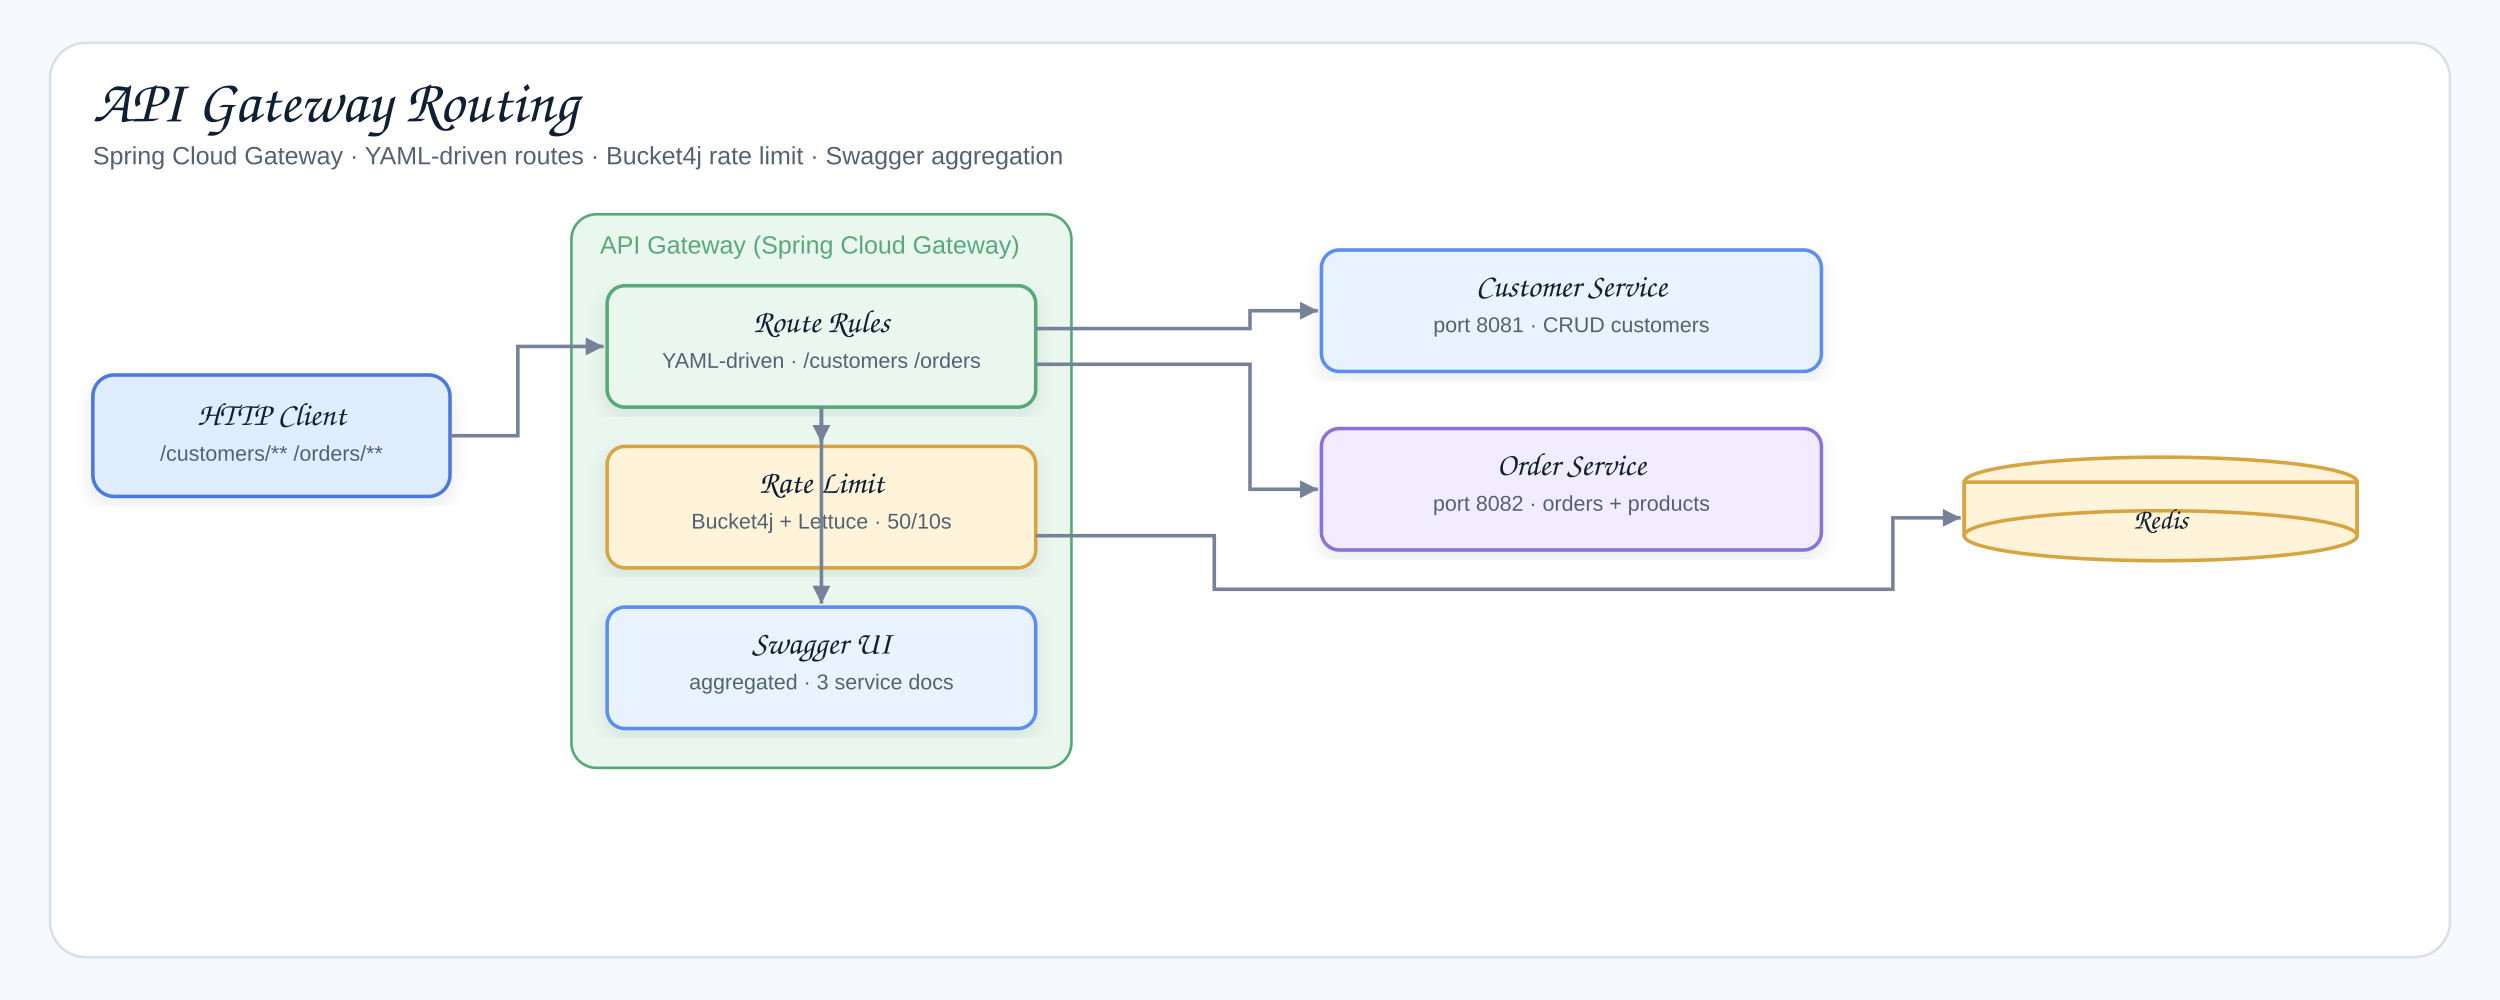
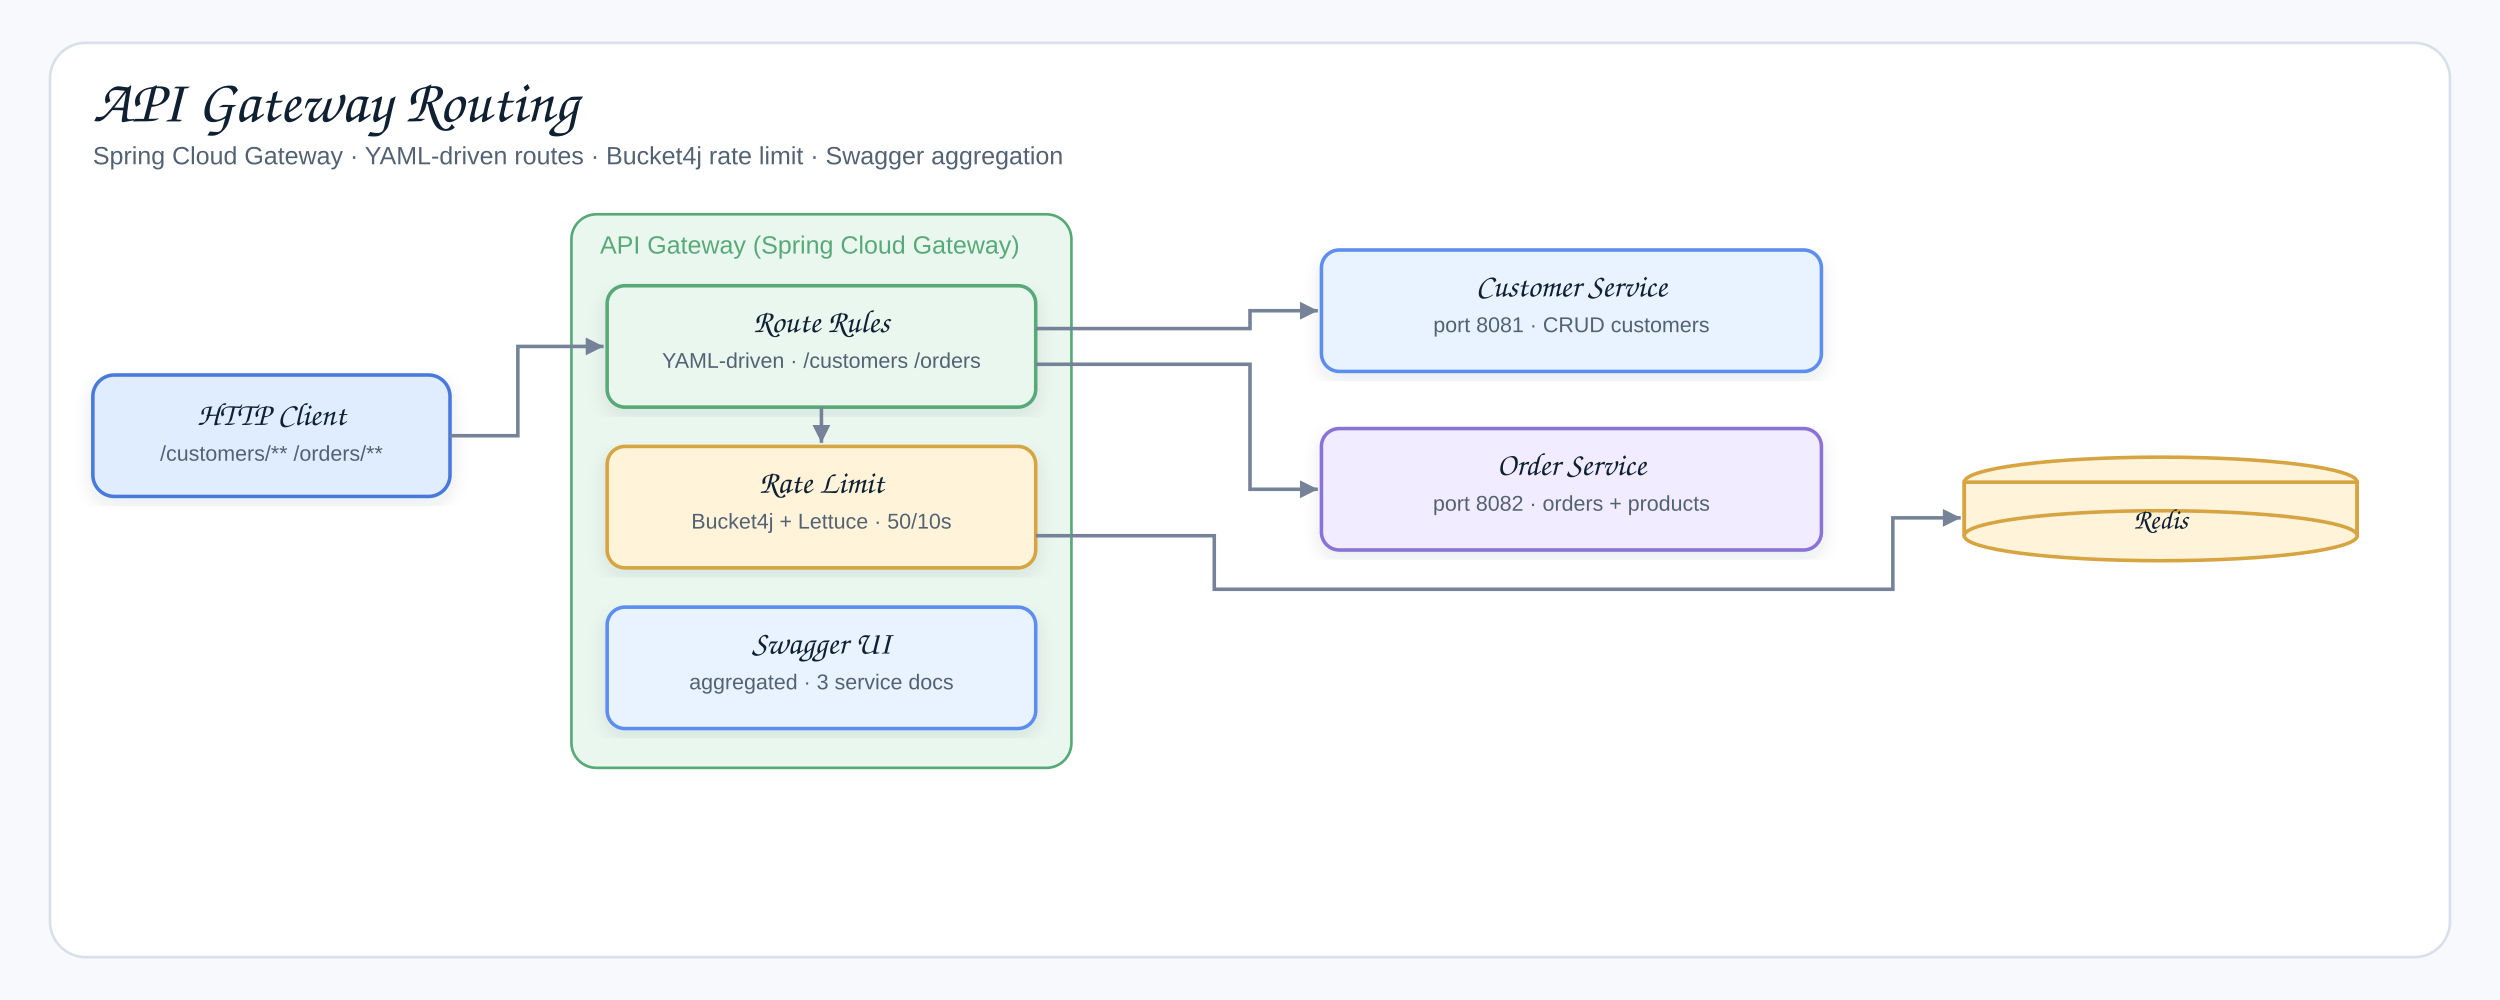
<svg xmlns="http://www.w3.org/2000/svg" width="1400" height="560" viewBox="0 0 1400 560" role="img" aria-label="API Gateway Routing Scenario">
  <defs>
    <filter id="shadow" x="-8%" y="-8%" width="116%" height="116%">
      <feDropShadow dx="0" dy="4" stdDeviation="5" flood-color="#1f2937" flood-opacity="0.10" />
    </filter>
    <marker id="arrow" markerWidth="14" markerHeight="14" refX="12" refY="7" orient="auto" markerUnits="userSpaceOnUse">
      <path d="M2,2 L12,7 L2,12 Z" fill="#758297" />
    </marker>
    <style>
    .canvas{fill:#f7f9fc}.frame{fill:#fff;stroke:#d8e0ea;stroke-width:1.5}
    .title{font-family:"Architects Daughter","Comic Sans MS",cursive;font-size:34px;fill:#102033}
    .subtitle{font-family:"Comic Sans MS","Comic Neue",Arial,sans-serif;font-size:14px;fill:#536273}
    .label{font-family:"Architects Daughter","Comic Sans MS",cursive;font-size:18px;fill:#102033}
    .mono{font-family:"Comic Sans MS","Comic Neue",Arial,sans-serif;font-size:12px;fill:#536273}
    .card{stroke-width:2;filter:url(#shadow)}
    .line{stroke:#758297;stroke-width:2;fill:none;marker-end:url(#arrow)}
  </style>
  </defs>
  <rect class="canvas" width="1400" height="560" />
  <rect class="frame" x="28" y="24" width="1344" height="512" rx="20" />
  <text class="title" x="52" y="68">API Gateway Routing</text>
  <text class="subtitle" x="52" y="92">Spring Cloud Gateway · YAML-driven routes · Bucket4j rate limit · Swagger aggregation</text>
  <g transform="translate(52,210)">
    <rect class="card" x="0" y="0" width="200" height="68" rx="12" fill="#E0ECFF" stroke="#4A7ADB" />
    <text class="label" x="100" y="28" text-anchor="middle">HTTP Client</text>
    <text class="mono" x="100" y="48" text-anchor="middle">/customers/** /orders/**</text>
  </g>
  <rect x="320" y="120" width="280" height="310" rx="14" fill="#EAF7EF" stroke="#58A978" stroke-width="1.5" />
  <text class="mono" x="336" y="142" style="fill:#58A978;font-size:14px">API Gateway (Spring Cloud Gateway)</text>
  <g transform="translate(340,160)">
    <rect class="card" x="0" y="0" width="240" height="68" rx="10" fill="#EAF7EF" stroke="#58A978" />
    <text class="label" x="120" y="26" text-anchor="middle">Route Rules</text>
    <text class="mono" x="120" y="46" text-anchor="middle">YAML-driven · /customers /orders</text>
  </g>
  <g transform="translate(340,250)">
    <rect class="card" x="0" y="0" width="240" height="68" rx="10" fill="#FFF3D9" stroke="#D6A441" />
    <text class="label" x="120" y="26" text-anchor="middle">Rate Limit</text>
    <text class="mono" x="120" y="46" text-anchor="middle">Bucket4j + Lettuce · 50/10s</text>
  </g>
  <g transform="translate(340,340)">
    <rect class="card" x="0" y="0" width="240" height="68" rx="10" fill="#E8F3FF" stroke="#5B8DEF" />
    <text class="label" x="120" y="26" text-anchor="middle">Swagger UI</text>
    <text class="mono" x="120" y="46" text-anchor="middle">aggregated · 3 service docs</text>
  </g>
  <g transform="translate(740,140)">
    <rect class="card" x="0" y="0" width="280" height="68" rx="10" fill="#E8F3FF" stroke="#5B8DEF" />
    <text class="label" x="140" y="26" text-anchor="middle">Customer Service</text>
    <text class="mono" x="140" y="46" text-anchor="middle">port 8081 · CRUD customers</text>
  </g>
  <g transform="translate(740,240)">
    <rect class="card" x="0" y="0" width="280" height="68" rx="10" fill="#F1ECFF" stroke="#8A72D6" />
    <text class="label" x="140" y="26" text-anchor="middle">Order Service</text>
    <text class="mono" x="140" y="46" text-anchor="middle">port 8082 · orders + products</text>
  </g>
  <g transform="translate(1100,260)">
    <ellipse cx="110" cy="10" rx="110" ry="14" fill="#FFF3D9" stroke="#D6A441" stroke-width="2" />
    <rect x="0" y="10" width="220" height="30" fill="#FFF3D9" stroke="#D6A441" stroke-width="2" />
    <line x1="0" y1="10" x2="0" y2="40" stroke="#D6A441" stroke-width="2" />
    <line x1="220" y1="10" x2="220" y2="40" stroke="#D6A441" stroke-width="2" />
    <ellipse cx="110" cy="40" rx="110" ry="14" fill="#FFF3D9" stroke="#D6A441" stroke-width="2" />
    <text class="label" x="110" y="36" text-anchor="middle" style="font-size:16px">Redis</text>
  </g>
  <path class="line" d="M252,244 L290,244 L290,194 L338,194" />
  <path class="line" d="M580,184 L700,184 L700,174 L738,174" />
  <path class="line" d="M580,204 L700,204 L700,274 L738,274" />
  <path class="line" d="M460,228 L460,248" />
  <path class="line" d="M580,300 L680,300 L680,330 L1060,330 L1060,290 L1098,290" />
-   <path class="line" d="M460,228 L460,338" />
</svg>
